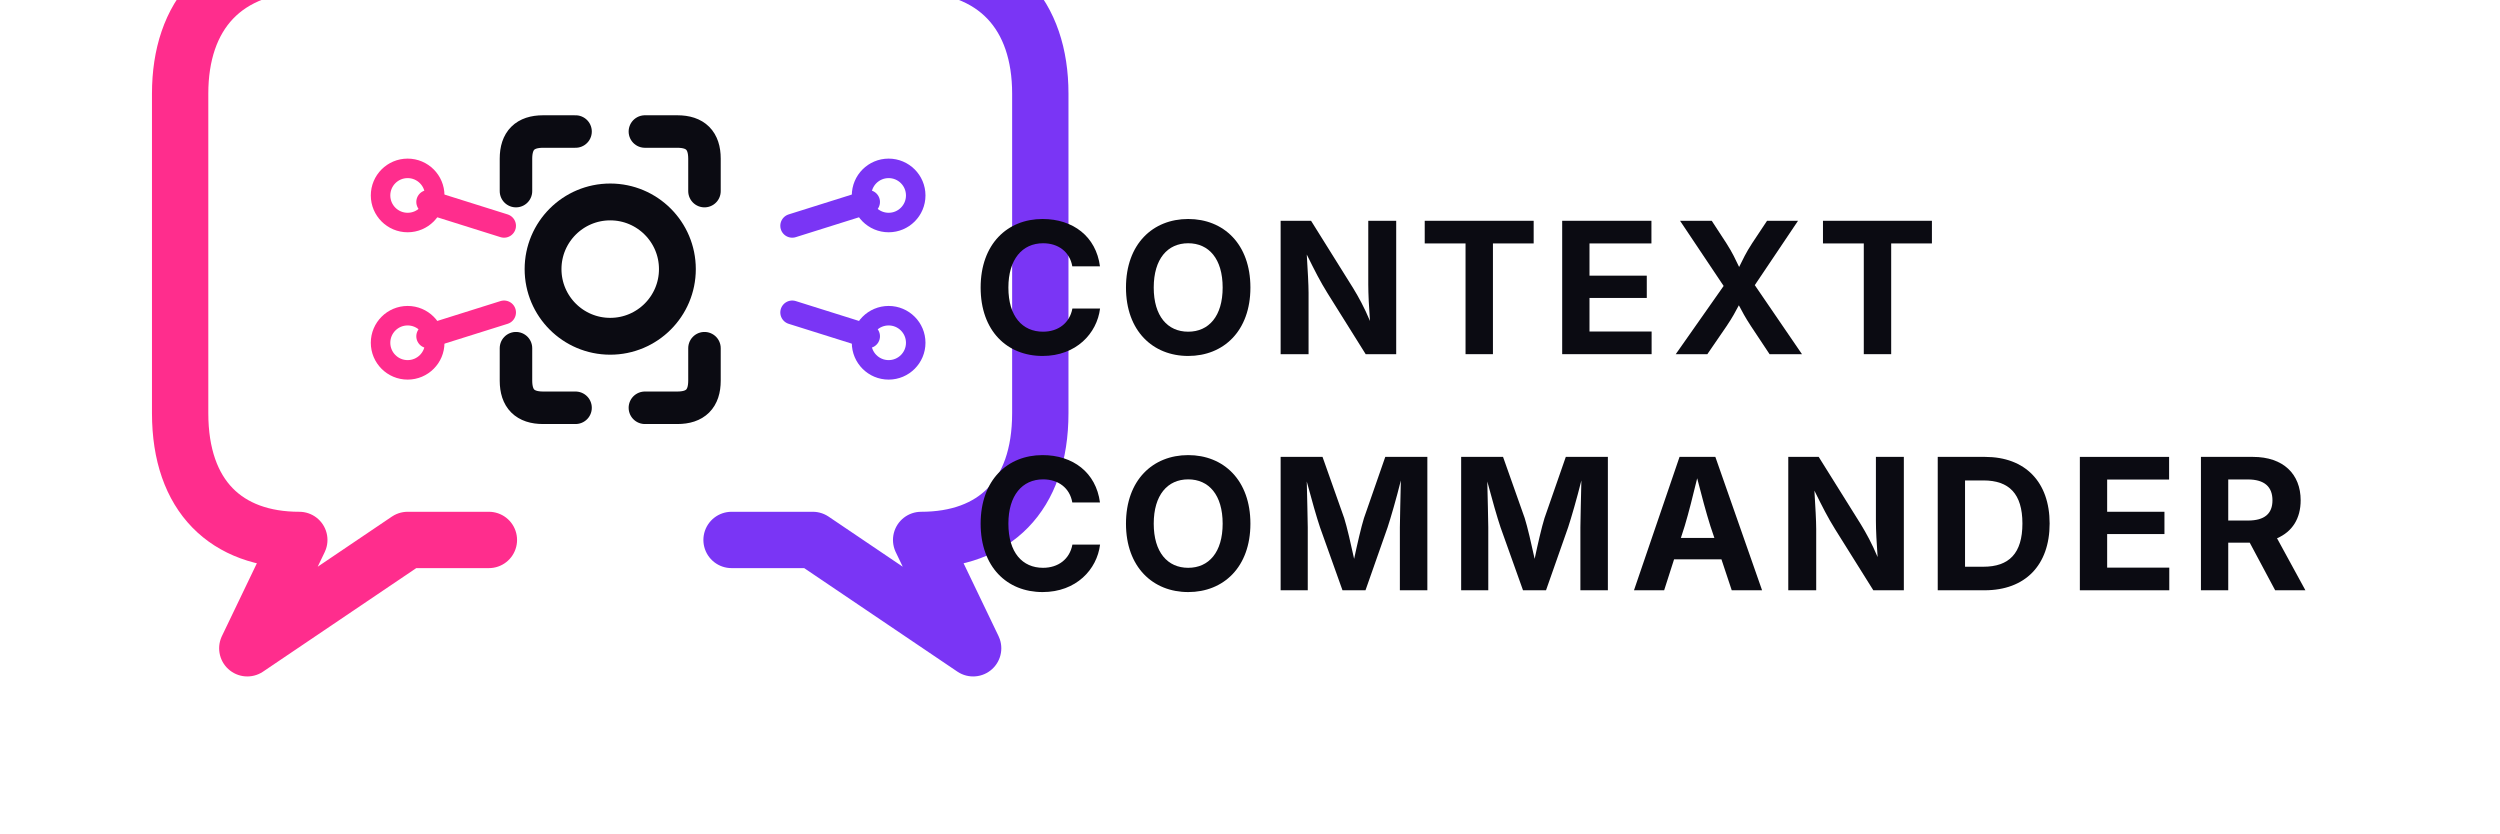
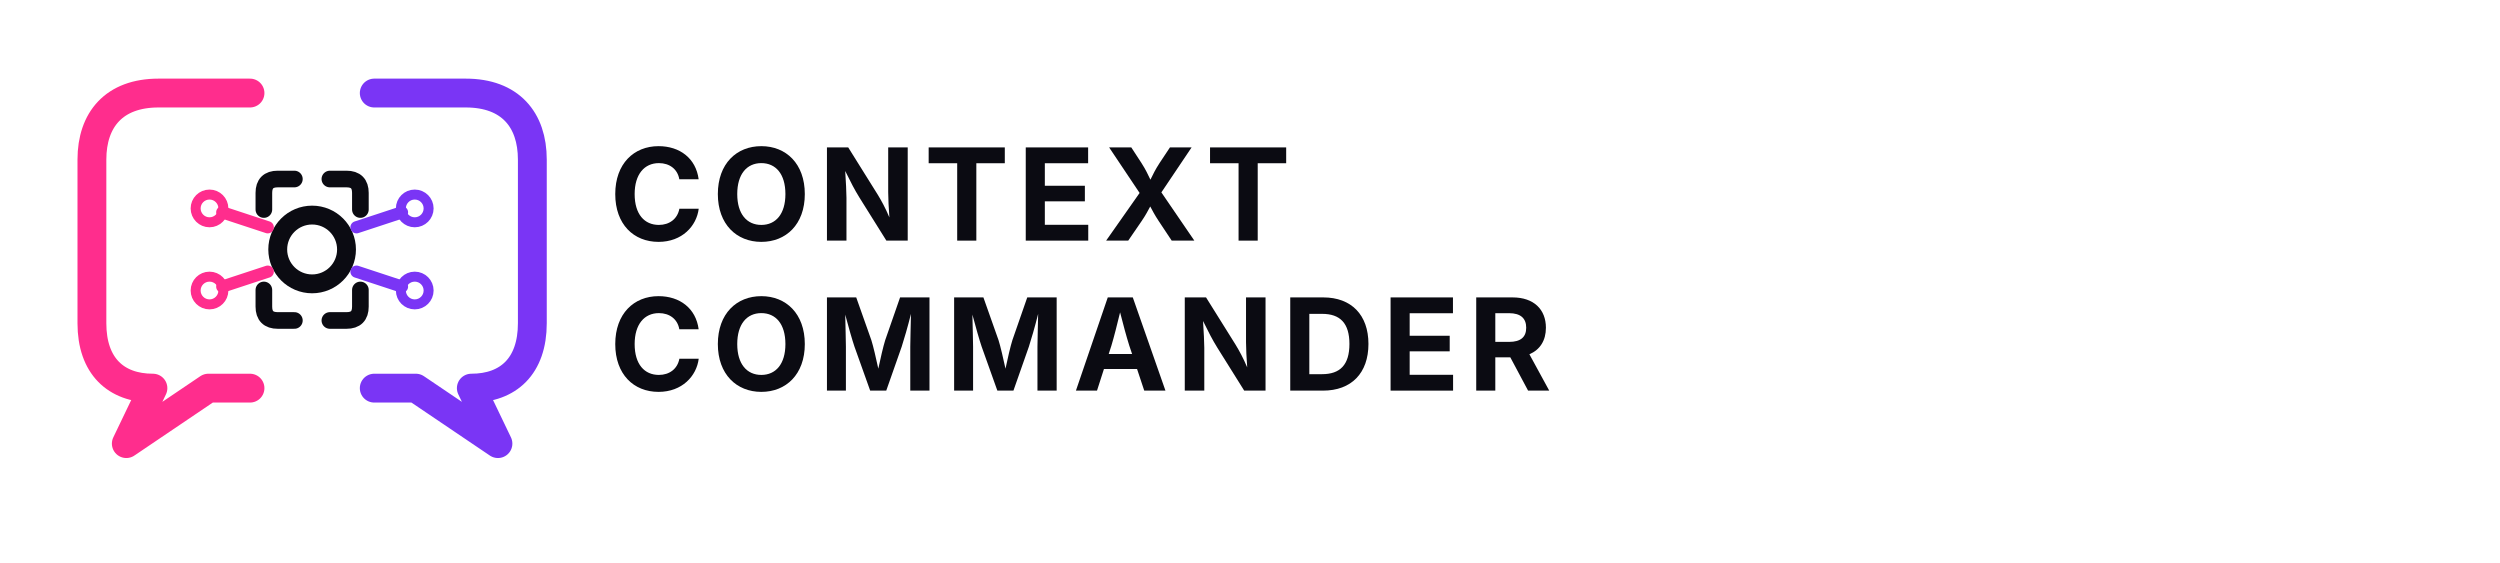
- <svg xmlns="http://www.w3.org/2000/svg" viewBox="0 0 1800 600" role="img" aria-label="Context Commander">
-   <g transform="translate(40,-190) scale(0.78)">
+ <svg xmlns="http://www.w3.org/2000/svg" viewBox="0 0 1600 360" role="img" aria-label="Context Commander">
+   <g transform="translate(18,-15) scale(0.355)">
    <path d="M 400 210 H 235              C 155 210 115 258 115 330              V 625              C 115 702 158 742 225 742              L 177 842              L 325 742              H 400" fill="none" stroke="#FF2D8D" stroke-width="52" stroke-linecap="round" stroke-linejoin="round" />
    <path d="M 624 210 H 789              C 869 210 909 258 909 330              V 625              C 909 702 866 742 799 742              L 847 842              L 699 742              H 624" fill="none" stroke="#7A35F5" stroke-width="52" stroke-linecap="round" stroke-linejoin="round" />
    <circle cx="512" cy="492" r="62" fill="none" stroke="#0B0B12" stroke-width="34" />
    <path d="M 425 420 V 390 Q 425 365 450 365 H 480" fill="none" stroke="#0B0B12" stroke-width="30" stroke-linecap="round" />
    <path d="M 599 420 V 390 Q 599 365 574 365 H 544" fill="none" stroke="#0B0B12" stroke-width="30" stroke-linecap="round" />
    <path d="M 425 565 V 595 Q 425 620 450 620 H 480" fill="none" stroke="#0B0B12" stroke-width="30" stroke-linecap="round" />
    <path d="M 599 565 V 595 Q 599 620 574 620 H 544" fill="none" stroke="#0B0B12" stroke-width="30" stroke-linecap="round" />
-     <line x1="344" y1="430" x2="414" y2="452" stroke="#FF2D8D" stroke-width="22" stroke-linecap="round" />
-     <circle cx="325" cy="424" r="25" fill="none" stroke="#FF2D8D" stroke-width="18" />
-     <line x1="344" y1="554" x2="414" y2="532" stroke="#FF2D8D" stroke-width="22" stroke-linecap="round" />
-     <circle cx="325" cy="560" r="25" fill="none" stroke="#FF2D8D" stroke-width="18" />
-     <line x1="680" y1="452" x2="750" y2="430" stroke="#7A35F5" stroke-width="22" stroke-linecap="round" />
-     <circle cx="769" cy="424" r="25" fill="none" stroke="#7A35F5" stroke-width="18" />
-     <line x1="680" y1="532" x2="750" y2="554" stroke="#7A35F5" stroke-width="22" stroke-linecap="round" />
-     <circle cx="769" cy="560" r="25" fill="none" stroke="#7A35F5" stroke-width="18" />
+     <line x1="350" y1="425" x2="432" y2="452" stroke="#FF2D8D" stroke-width="22" stroke-linecap="round" />
+     <circle cx="327" cy="418" r="25" fill="none" stroke="#FF2D8D" stroke-width="18" />
+     <line x1="350" y1="559" x2="432" y2="532" stroke="#FF2D8D" stroke-width="22" stroke-linecap="round" />
+     <circle cx="327" cy="566" r="25" fill="none" stroke="#FF2D8D" stroke-width="18" />
+     <line x1="592" y1="452" x2="674" y2="425" stroke="#7A35F5" stroke-width="22" stroke-linecap="round" />
+     <circle cx="697" cy="418" r="25" fill="none" stroke="#7A35F5" stroke-width="18" />
+     <line x1="592" y1="532" x2="674" y2="559" stroke="#7A35F5" stroke-width="22" stroke-linecap="round" />
+     <circle cx="697" cy="566" r="25" fill="none" stroke="#7A35F5" stroke-width="18" />
  </g>
-   <path d="M786 -20C1162 -20 1394 233 1428 510H1119C1089 348 961 251 791 251C561 251 404 421 404 744C404 1060 559 1239 792 1239C962 1239 1090 1143 1118 981H1427C1383 1316 1125 1510 786 1510C393 1510 94 1231 94 744C94 260 389 -20 786 -20Z" fill="#0B0B12" transform="translate(700.000 255.000) scale(0.064453 -0.064453)" />
-   <path d="M789 -20C1184 -20 1484 259 1484 744C1484 1231 1184 1510 789 1510C394 1510 94 1231 94 744C94 260 394 -20 789 -20ZM789 251C558 251 404 425 404 744C404 1064 558 1239 789 1239C1020 1239 1174 1065 1174 744C1174 425 1020 251 789 251Z" fill="#0B0B12" transform="translate(804.646 255.000) scale(0.064453 -0.064453)" />
-   <path d="M135 0H447V685C447 773 438 933 427 1113C519 927 574 818 657 684L1085 0H1426V1490H1114V775C1114 677 1122 517 1133 371C1068 526 1005 639 946 736L475 1490H135Z" fill="#0B0B12" transform="translate(913.354 255.000) scale(0.064453 -0.064453)" />
-   <path d="M75 1237H531V0H837V1237H1292V1490H75Z" fill="#0B0B12" transform="translate(1020.965 255.000) scale(0.064453 -0.064453)" />
-   <path d="M135 0H1134V253H440V628H1080V877H440V1237H1132V1490H135Z" fill="#0B0B12" transform="translate(1116.072 255.000) scale(0.064453 -0.064453)" />
-   <path d="M51 0H404L618 312C689 417 717 474 756 546C795 473 823 417 892 312L1099 0H1461L934 771L1417 1490H1071L905 1240C835 1133 799 1055 759 974C720 1055 685 1133 616 1240L453 1490H99L586 762Z" fill="#0B0B12" transform="translate(1203.252 255.000) scale(0.064453 -0.064453)" />
-   <path d="M75 1237H531V0H837V1237H1292V1490H75Z" fill="#0B0B12" transform="translate(1307.705 255.000) scale(0.064453 -0.064453)" />
-   <path d="M786 -20C1162 -20 1394 233 1428 510H1119C1089 348 961 251 791 251C561 251 404 421 404 744C404 1060 559 1239 792 1239C962 1239 1090 1143 1118 981H1427C1383 1316 1125 1510 786 1510C393 1510 94 1231 94 744C94 260 389 -20 786 -20Z" fill="#0B0B12" transform="translate(700.000 425.000) scale(0.064453 -0.064453)" />
-   <path d="M789 -20C1184 -20 1484 259 1484 744C1484 1231 1184 1510 789 1510C394 1510 94 1231 94 744C94 260 394 -20 789 -20ZM789 251C558 251 404 425 404 744C404 1064 558 1239 789 1239C1020 1239 1174 1065 1174 744C1174 425 1020 251 789 251Z" fill="#0B0B12" transform="translate(804.646 425.000) scale(0.064453 -0.064453)" />
-   <path d="M135 0H438V703C438 815 430 1034 427 1215C480 1015 540 806 575 703L826 0H1083L1330 703C1365 809 1428 1026 1478 1227C1475 1039 1467 815 1467 703V0H1774V1490H1304L1066 806C1036 711 990 512 956 351C921 513 875 712 845 806L603 1490H135Z" fill="#0B0B12" transform="translate(913.354 425.000) scale(0.064453 -0.064453)" />
-   <path d="M135 0H438V703C438 815 430 1034 427 1215C480 1015 540 806 575 703L826 0H1083L1330 703C1365 809 1428 1026 1478 1227C1475 1039 1467 815 1467 703V0H1774V1490H1304L1066 806C1036 711 990 512 956 351C921 513 875 712 845 806L603 1490H135Z" fill="#0B0B12" transform="translate(1043.330 425.000) scale(0.064453 -0.064453)" />
-   <path d="M49 0H386L497 346H1026L1141 0H1480L958 1490H558ZM573 585 616 719C661 869 705 1046 755 1251C807 1048 854 872 902 719L947 585Z" fill="#0B0B12" transform="translate(1173.307 425.000) scale(0.064453 -0.064453)" />
-   <path d="M135 0H447V685C447 773 438 933 427 1113C519 927 574 818 657 684L1085 0H1426V1490H1114V775C1114 677 1122 517 1133 371C1068 526 1005 639 946 736L475 1490H135Z" fill="#0B0B12" transform="translate(1278.855 425.000) scale(0.064453 -0.064453)" />
-   <path d="M659 0C1112 0 1385 280 1385 746C1385 1210 1112 1490 664 1490H135V0ZM440 263V1227H646C931 1227 1081 1079 1081 746C1081 411 931 263 644 263Z" fill="#0B0B12" transform="translate(1386.467 425.000) scale(0.064453 -0.064453)" />
-   <path d="M135 0H1134V253H440V628H1080V877H440V1237H1132V1490H135Z" fill="#0B0B12" transform="translate(1488.793 425.000) scale(0.064453 -0.064453)" />
-   <path d="M135 0H440V532H680L964 0H1302L985 581C1155 654 1249 801 1249 1005C1249 1298 1055 1490 716 1490H135ZM440 779V1238H659C846 1238 934 1155 934 1005C934 856 846 779 660 779Z" fill="#0B0B12" transform="translate(1575.973 425.000) scale(0.064453 -0.064453)" />
+   <path d="M786 -20C1162 -20 1394 233 1428 510H1119C1089 348 961 251 791 251C561 251 404 421 404 744C404 1060 559 1239 792 1239C962 1239 1090 1143 1118 981H1427C1383 1316 1125 1510 786 1510C393 1510 94 1231 94 744C94 260 389 -20 786 -20Z" fill="#0B0B12" transform="translate(390.000 154.000) scale(0.040039 -0.040039)" />
+   <path d="M789 -20C1184 -20 1484 259 1484 744C1484 1231 1184 1510 789 1510C394 1510 94 1231 94 744C94 260 394 -20 789 -20ZM789 251C558 251 404 425 404 744C404 1064 558 1239 789 1239C1020 1239 1174 1065 1174 744C1174 425 1020 251 789 251Z" fill="#0B0B12" transform="translate(455.659 154.000) scale(0.040039 -0.040039)" />
+   <path d="M135 0H447V685C447 773 438 933 427 1113C519 927 574 818 657 684L1085 0H1426V1490H1114V775C1114 677 1122 517 1133 371C1068 526 1005 639 946 736L475 1490H135Z" fill="#0B0B12" transform="translate(523.841 154.000) scale(0.040039 -0.040039)" />
+   <path d="M75 1237H531V0H837V1237H1292V1490H75Z" fill="#0B0B12" transform="translate(591.342 154.000) scale(0.040039 -0.040039)" />
+   <path d="M135 0H1134V253H440V628H1080V877H440V1237H1132V1490H135Z" fill="#0B0B12" transform="translate(651.075 154.000) scale(0.040039 -0.040039)" />
+   <path d="M51 0H404L618 312C689 417 717 474 756 546C795 473 823 417 892 312L1099 0H1461L934 771L1417 1490H1071L905 1240C835 1133 799 1055 759 974C720 1055 685 1133 616 1240L453 1490H99L586 762Z" fill="#0B0B12" transform="translate(705.884 154.000) scale(0.040039 -0.040039)" />
+   <path d="M75 1237H531V0H837V1237H1292V1490H75Z" fill="#0B0B12" transform="translate(771.423 154.000) scale(0.040039 -0.040039)" />
+   <path d="M786 -20C1162 -20 1394 233 1428 510H1119C1089 348 961 251 791 251C561 251 404 421 404 744C404 1060 559 1239 792 1239C962 1239 1090 1143 1118 981H1427C1383 1316 1125 1510 786 1510C393 1510 94 1231 94 744C94 260 389 -20 786 -20Z" fill="#0B0B12" transform="translate(390.000 250.000) scale(0.040039 -0.040039)" />
+   <path d="M789 -20C1184 -20 1484 259 1484 744C1484 1231 1184 1510 789 1510C394 1510 94 1231 94 744C94 260 394 -20 789 -20ZM789 251C558 251 404 425 404 744C404 1064 558 1239 789 1239C1020 1239 1174 1065 1174 744C1174 425 1020 251 789 251Z" fill="#0B0B12" transform="translate(455.659 250.000) scale(0.040039 -0.040039)" />
+   <path d="M135 0H438V703C438 815 430 1034 427 1215C480 1015 540 806 575 703L826 0H1083L1330 703C1365 809 1428 1026 1478 1227C1475 1039 1467 815 1467 703V0H1774V1490H1304L1066 806C1036 711 990 512 956 351C921 513 875 712 845 806L603 1490H135Z" fill="#0B0B12" transform="translate(523.841 250.000) scale(0.040039 -0.040039)" />
+   <path d="M135 0H438V703C438 815 430 1034 427 1215C480 1015 540 806 575 703L826 0H1083L1330 703C1365 809 1428 1026 1478 1227C1475 1039 1467 815 1467 703V0H1774V1490H1304L1066 806C1036 711 990 512 956 351C921 513 875 712 845 806L603 1490H135Z" fill="#0B0B12" transform="translate(605.235 250.000) scale(0.040039 -0.040039)" />
+   <path d="M49 0H386L497 346H1026L1141 0H1480L958 1490H558ZM573 585 616 719C661 869 705 1046 755 1251C807 1048 854 872 902 719L947 585Z" fill="#0B0B12" transform="translate(686.630 250.000) scale(0.040039 -0.040039)" />
+   <path d="M135 0H447V685C447 773 438 933 427 1113C519 927 574 818 657 684L1085 0H1426V1490H1114V775C1114 677 1122 517 1133 371C1068 526 1005 639 946 736L475 1490H135Z" fill="#0B0B12" transform="translate(752.850 250.000) scale(0.040039 -0.040039)" />
+   <path d="M659 0C1112 0 1385 280 1385 746C1385 1210 1112 1490 664 1490H135V0ZM440 263V1227H646C931 1227 1081 1079 1081 746C1081 411 931 263 644 263Z" fill="#0B0B12" transform="translate(820.351 250.000) scale(0.040039 -0.040039)" />
+   <path d="M135 0H1134V253H440V628H1080V877H440V1237H1132V1490H135Z" fill="#0B0B12" transform="translate(884.568 250.000) scale(0.040039 -0.040039)" />
+   <path d="M135 0H440V532H680L964 0H1302L985 581C1155 654 1249 801 1249 1005C1249 1298 1055 1490 716 1490H135ZM440 779V1238H659C846 1238 934 1155 934 1005C934 856 846 779 660 779Z" fill="#0B0B12" transform="translate(939.377 250.000) scale(0.040039 -0.040039)" />
</svg>
